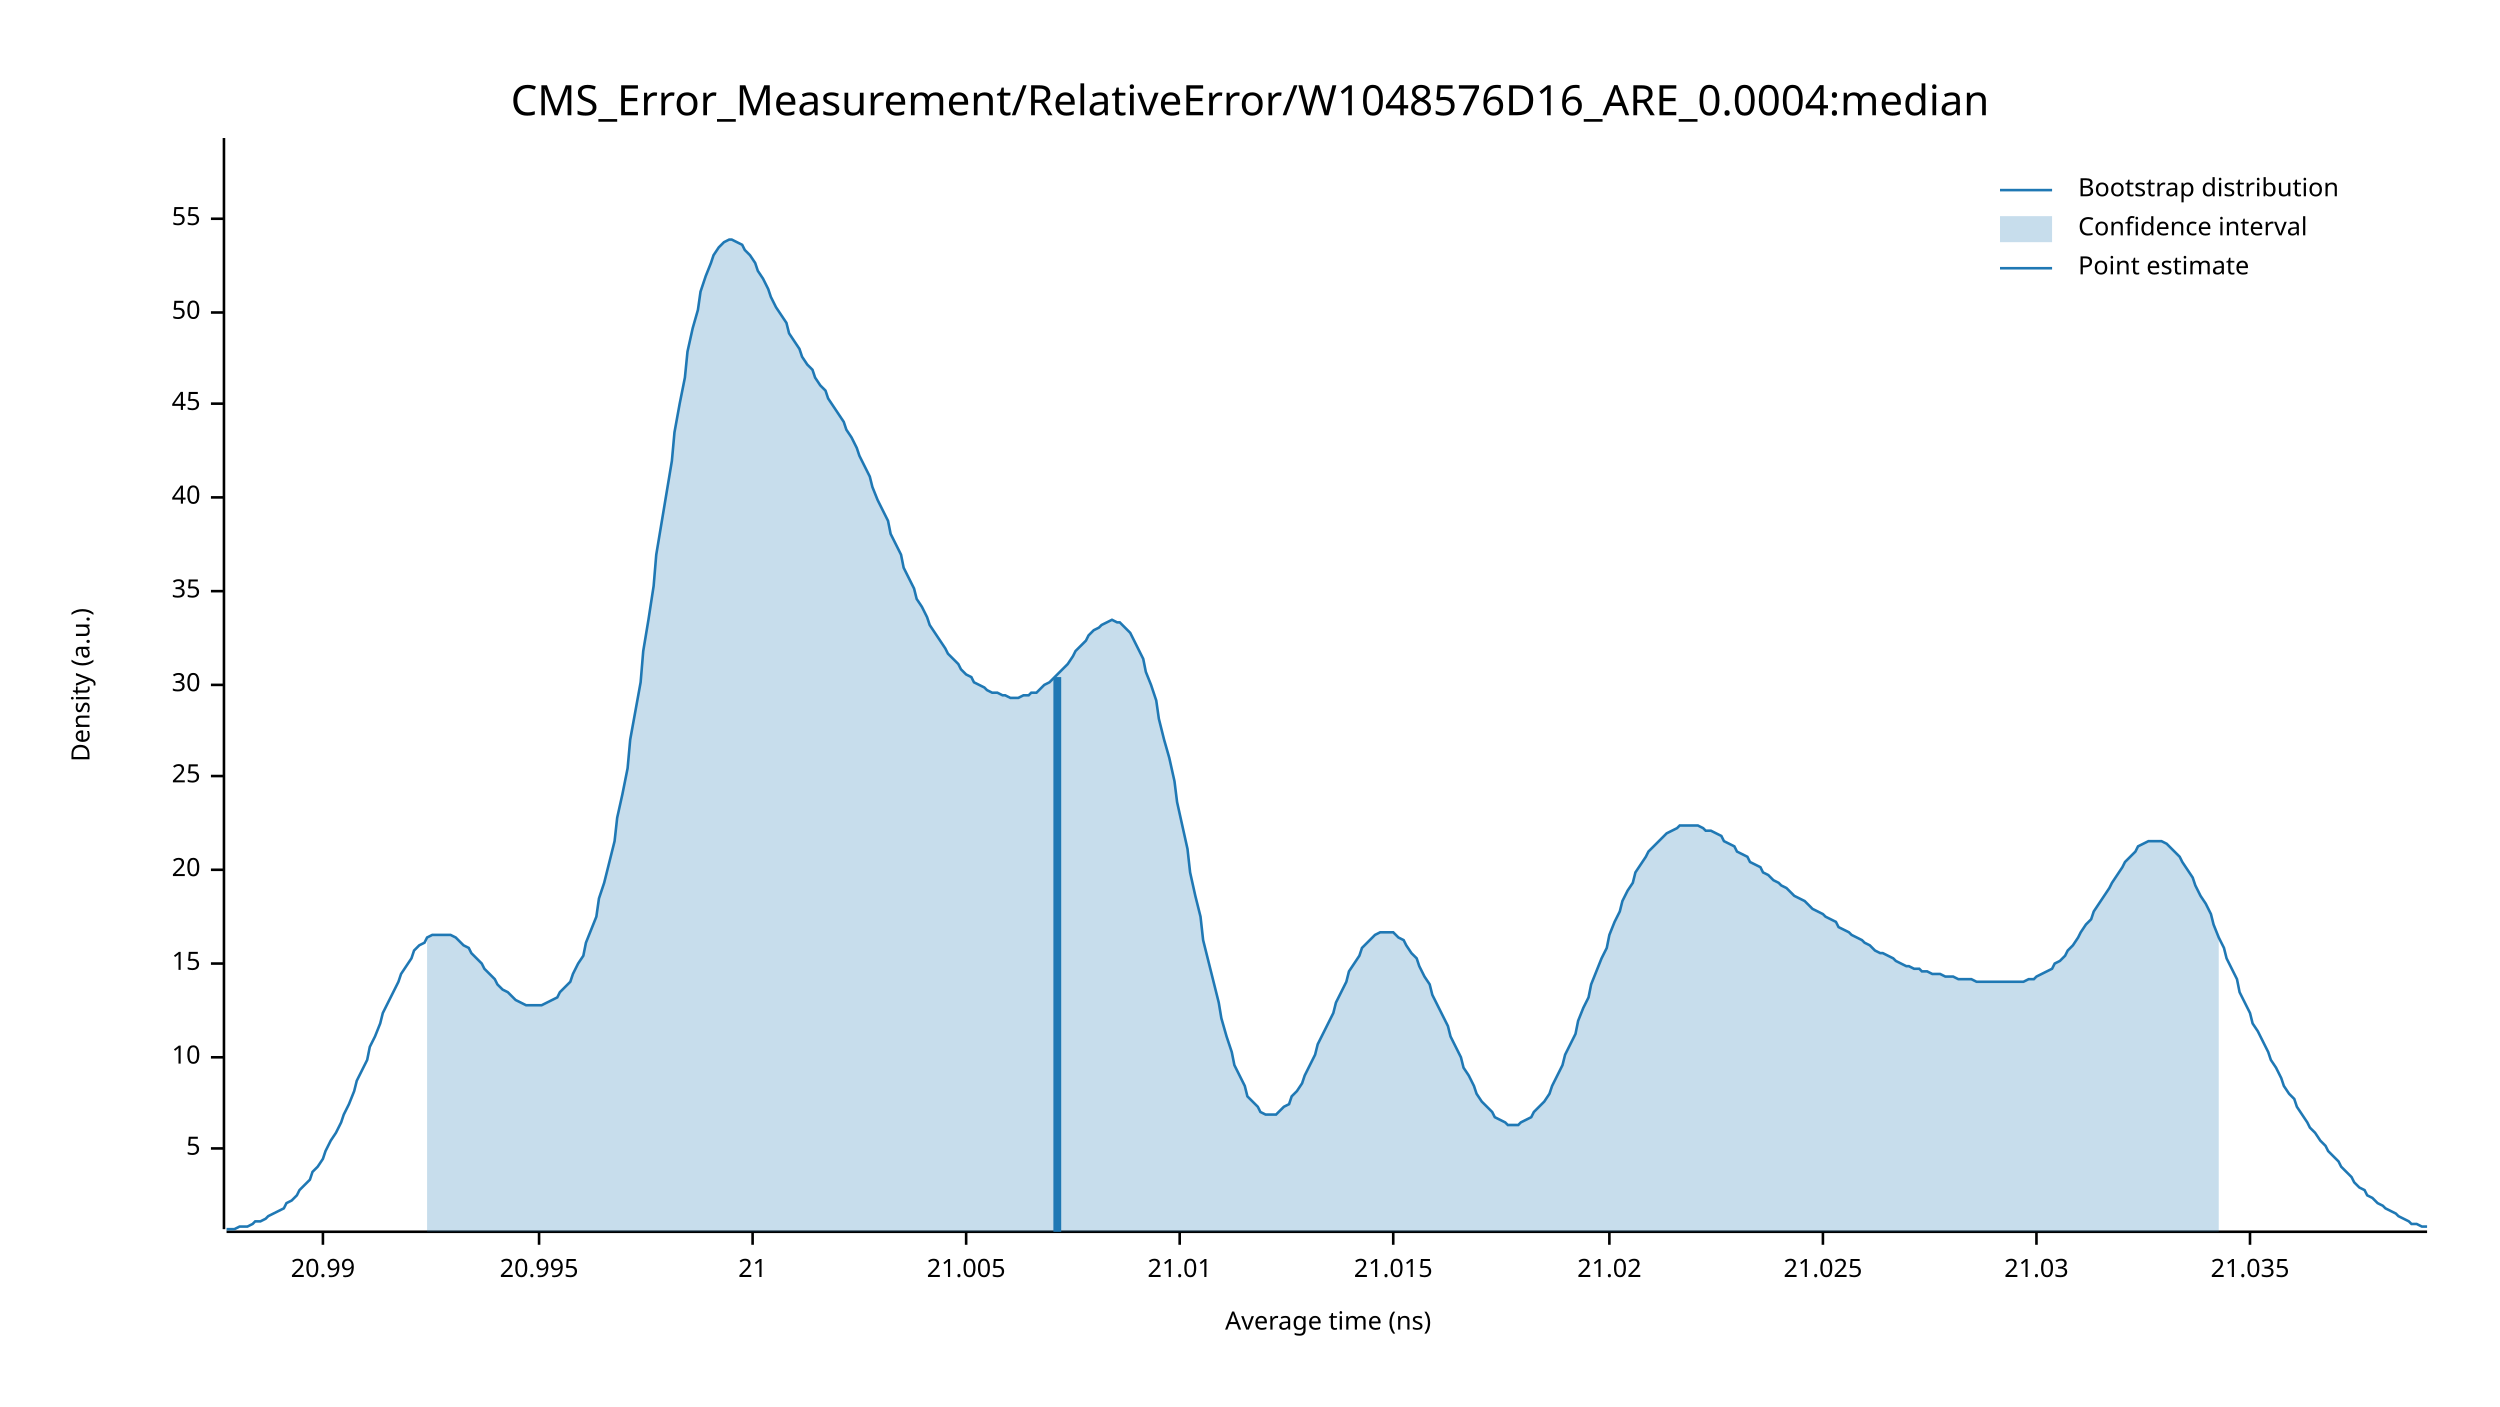
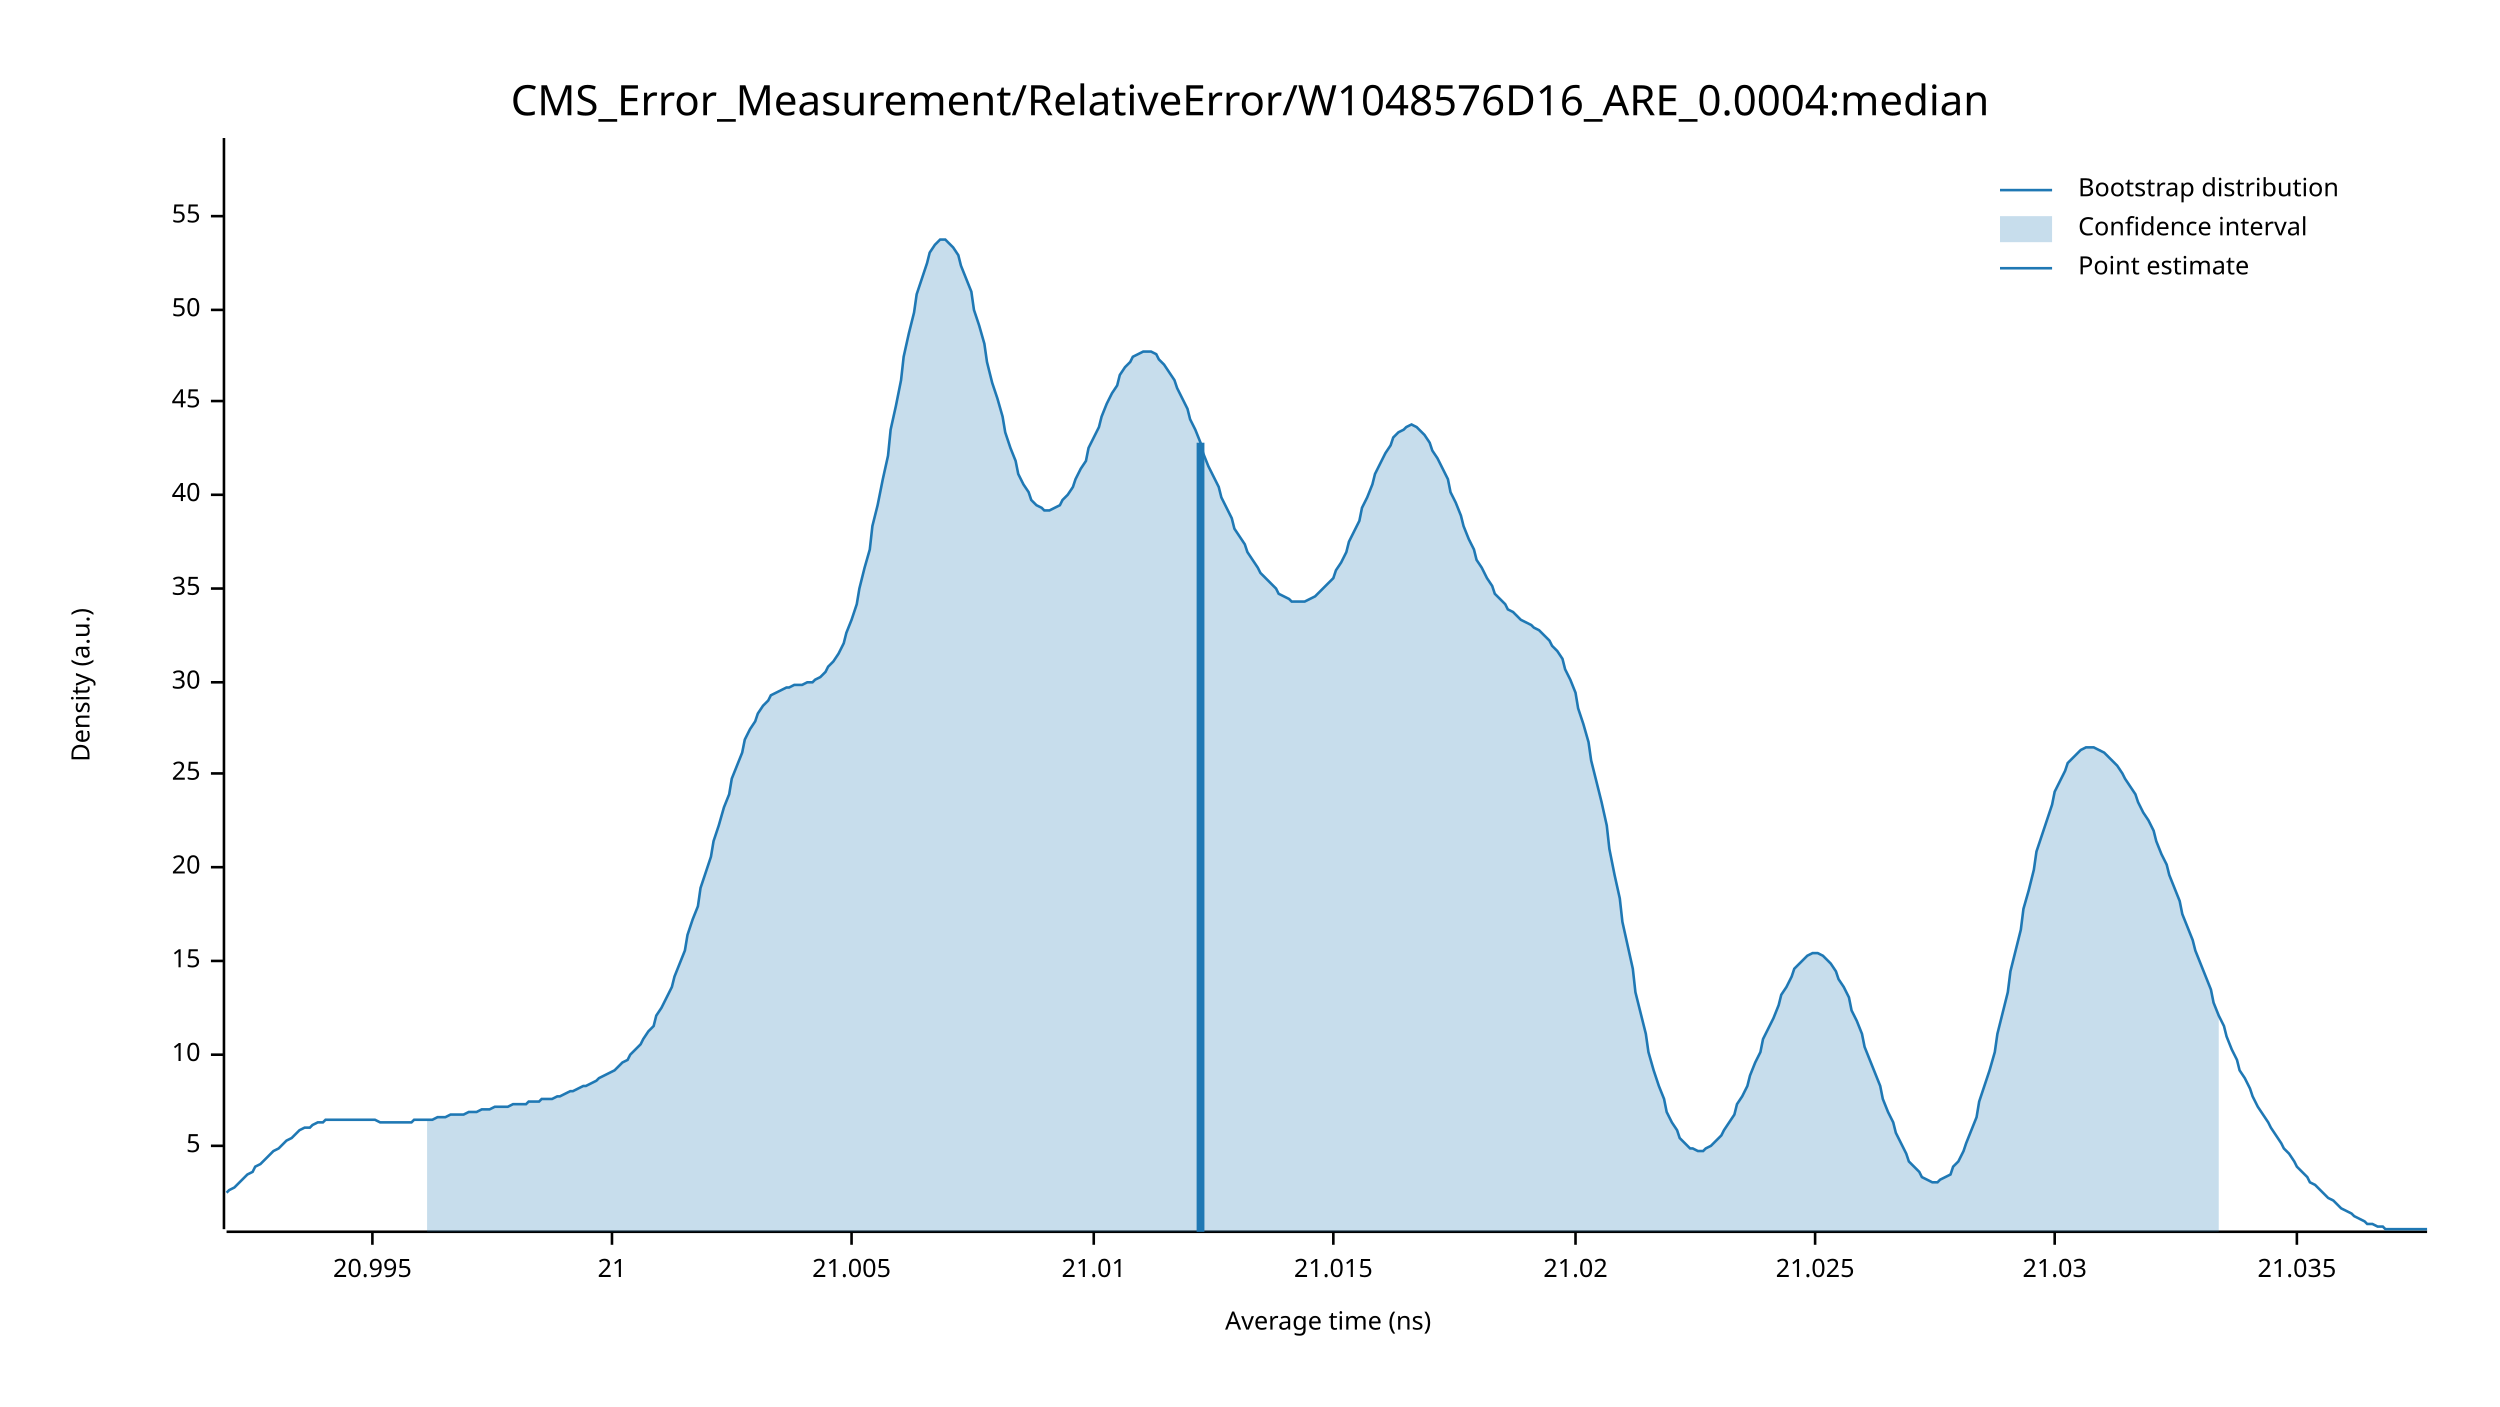
<svg xmlns="http://www.w3.org/2000/svg" width="960" height="540" viewBox="0 0 960 540">
  <text x="480" y="32" dy="0.76em" text-anchor="middle" font-family="sans-serif" font-size="16.129" opacity="1" fill="#000000">
CMS_Error_Measurement/RelativeError/W1048576D16_ARE_0.0004:median
</text>
  <text x="27" y="263" dy="0.76em" text-anchor="middle" font-family="sans-serif" font-size="9.677" opacity="1" fill="#000000" transform="rotate(270, 27, 263)">
Density (a.u.)
</text>
  <text x="510" y="513" dy="-0.5ex" text-anchor="middle" font-family="sans-serif" font-size="9.677" opacity="1" fill="#000000">
Average time (ns)
</text>
  <polyline fill="none" opacity="1" stroke="#000000" stroke-width="1" points="86,53 86,472 " />
-   <text x="77" y="441" dy="0.5ex" text-anchor="end" font-family="sans-serif" font-size="9.677" opacity="1" fill="#000000">
+   <text x="77" y="440" dy="0.5ex" text-anchor="end" font-family="sans-serif" font-size="9.677" opacity="1" fill="#000000">
5
</text>
-   <polyline fill="none" opacity="1" stroke="#000000" stroke-width="1" points="81,441 86,441 " />
-   <text x="77" y="406" dy="0.5ex" text-anchor="end" font-family="sans-serif" font-size="9.677" opacity="1" fill="#000000">
+   <polyline fill="none" opacity="1" stroke="#000000" stroke-width="1" points="81,440 86,440 " />
+   <text x="77" y="405" dy="0.5ex" text-anchor="end" font-family="sans-serif" font-size="9.677" opacity="1" fill="#000000">
10
</text>
-   <polyline fill="none" opacity="1" stroke="#000000" stroke-width="1" points="81,406 86,406 " />
-   <text x="77" y="370" dy="0.5ex" text-anchor="end" font-family="sans-serif" font-size="9.677" opacity="1" fill="#000000">
+   <polyline fill="none" opacity="1" stroke="#000000" stroke-width="1" points="81,405 86,405 " />
+   <text x="77" y="369" dy="0.5ex" text-anchor="end" font-family="sans-serif" font-size="9.677" opacity="1" fill="#000000">
15
</text>
-   <polyline fill="none" opacity="1" stroke="#000000" stroke-width="1" points="81,370 86,370 " />
-   <text x="77" y="334" dy="0.5ex" text-anchor="end" font-family="sans-serif" font-size="9.677" opacity="1" fill="#000000">
+   <polyline fill="none" opacity="1" stroke="#000000" stroke-width="1" points="81,369 86,369 " />
+   <text x="77" y="333" dy="0.5ex" text-anchor="end" font-family="sans-serif" font-size="9.677" opacity="1" fill="#000000">
20
</text>
-   <polyline fill="none" opacity="1" stroke="#000000" stroke-width="1" points="81,334 86,334 " />
-   <text x="77" y="298" dy="0.5ex" text-anchor="end" font-family="sans-serif" font-size="9.677" opacity="1" fill="#000000">
+   <polyline fill="none" opacity="1" stroke="#000000" stroke-width="1" points="81,333 86,333 " />
+   <text x="77" y="297" dy="0.5ex" text-anchor="end" font-family="sans-serif" font-size="9.677" opacity="1" fill="#000000">
25
</text>
-   <polyline fill="none" opacity="1" stroke="#000000" stroke-width="1" points="81,298 86,298 " />
-   <text x="77" y="263" dy="0.5ex" text-anchor="end" font-family="sans-serif" font-size="9.677" opacity="1" fill="#000000">
+   <polyline fill="none" opacity="1" stroke="#000000" stroke-width="1" points="81,297 86,297 " />
+   <text x="77" y="262" dy="0.5ex" text-anchor="end" font-family="sans-serif" font-size="9.677" opacity="1" fill="#000000">
30
</text>
-   <polyline fill="none" opacity="1" stroke="#000000" stroke-width="1" points="81,263 86,263 " />
-   <text x="77" y="227" dy="0.5ex" text-anchor="end" font-family="sans-serif" font-size="9.677" opacity="1" fill="#000000">
+   <polyline fill="none" opacity="1" stroke="#000000" stroke-width="1" points="81,262 86,262 " />
+   <text x="77" y="226" dy="0.5ex" text-anchor="end" font-family="sans-serif" font-size="9.677" opacity="1" fill="#000000">
35
</text>
-   <polyline fill="none" opacity="1" stroke="#000000" stroke-width="1" points="81,227 86,227 " />
-   <text x="77" y="191" dy="0.5ex" text-anchor="end" font-family="sans-serif" font-size="9.677" opacity="1" fill="#000000">
+   <polyline fill="none" opacity="1" stroke="#000000" stroke-width="1" points="81,226 86,226 " />
+   <text x="77" y="190" dy="0.5ex" text-anchor="end" font-family="sans-serif" font-size="9.677" opacity="1" fill="#000000">
40
</text>
-   <polyline fill="none" opacity="1" stroke="#000000" stroke-width="1" points="81,191 86,191 " />
-   <text x="77" y="155" dy="0.5ex" text-anchor="end" font-family="sans-serif" font-size="9.677" opacity="1" fill="#000000">
+   <polyline fill="none" opacity="1" stroke="#000000" stroke-width="1" points="81,190 86,190 " />
+   <text x="77" y="154" dy="0.5ex" text-anchor="end" font-family="sans-serif" font-size="9.677" opacity="1" fill="#000000">
45
</text>
-   <polyline fill="none" opacity="1" stroke="#000000" stroke-width="1" points="81,155 86,155 " />
-   <text x="77" y="120" dy="0.5ex" text-anchor="end" font-family="sans-serif" font-size="9.677" opacity="1" fill="#000000">
+   <polyline fill="none" opacity="1" stroke="#000000" stroke-width="1" points="81,154 86,154 " />
+   <text x="77" y="119" dy="0.5ex" text-anchor="end" font-family="sans-serif" font-size="9.677" opacity="1" fill="#000000">
50
</text>
-   <polyline fill="none" opacity="1" stroke="#000000" stroke-width="1" points="81,120 86,120 " />
-   <text x="77" y="84" dy="0.5ex" text-anchor="end" font-family="sans-serif" font-size="9.677" opacity="1" fill="#000000">
+   <polyline fill="none" opacity="1" stroke="#000000" stroke-width="1" points="81,119 86,119 " />
+   <text x="77" y="83" dy="0.5ex" text-anchor="end" font-family="sans-serif" font-size="9.677" opacity="1" fill="#000000">
55
</text>
-   <polyline fill="none" opacity="1" stroke="#000000" stroke-width="1" points="81,84 86,84 " />
+   <polyline fill="none" opacity="1" stroke="#000000" stroke-width="1" points="81,83 86,83 " />
  <polyline fill="none" opacity="1" stroke="#000000" stroke-width="1" points="87,473 932,473 " />
-   <text x="124" y="483" dy="0.76em" text-anchor="middle" font-family="sans-serif" font-size="9.677" opacity="1" fill="#000000">
- 20.99
- </text>
-   <polyline fill="none" opacity="1" stroke="#000000" stroke-width="1" points="124,473 124,478 " />
-   <text x="207" y="483" dy="0.76em" text-anchor="middle" font-family="sans-serif" font-size="9.677" opacity="1" fill="#000000">
+   <text x="143" y="483" dy="0.76em" text-anchor="middle" font-family="sans-serif" font-size="9.677" opacity="1" fill="#000000">
20.995
</text>
-   <polyline fill="none" opacity="1" stroke="#000000" stroke-width="1" points="207,473 207,478 " />
-   <text x="289" y="483" dy="0.76em" text-anchor="middle" font-family="sans-serif" font-size="9.677" opacity="1" fill="#000000">
+   <polyline fill="none" opacity="1" stroke="#000000" stroke-width="1" points="143,473 143,478 " />
+   <text x="235" y="483" dy="0.76em" text-anchor="middle" font-family="sans-serif" font-size="9.677" opacity="1" fill="#000000">
21
</text>
-   <polyline fill="none" opacity="1" stroke="#000000" stroke-width="1" points="289,473 289,478 " />
-   <text x="371" y="483" dy="0.76em" text-anchor="middle" font-family="sans-serif" font-size="9.677" opacity="1" fill="#000000">
+   <polyline fill="none" opacity="1" stroke="#000000" stroke-width="1" points="235,473 235,478 " />
+   <text x="327" y="483" dy="0.76em" text-anchor="middle" font-family="sans-serif" font-size="9.677" opacity="1" fill="#000000">
21.005
</text>
-   <polyline fill="none" opacity="1" stroke="#000000" stroke-width="1" points="371,473 371,478 " />
-   <text x="453" y="483" dy="0.76em" text-anchor="middle" font-family="sans-serif" font-size="9.677" opacity="1" fill="#000000">
+   <polyline fill="none" opacity="1" stroke="#000000" stroke-width="1" points="327,473 327,478 " />
+   <text x="420" y="483" dy="0.76em" text-anchor="middle" font-family="sans-serif" font-size="9.677" opacity="1" fill="#000000">
21.01
</text>
-   <polyline fill="none" opacity="1" stroke="#000000" stroke-width="1" points="453,473 453,478 " />
-   <text x="535" y="483" dy="0.76em" text-anchor="middle" font-family="sans-serif" font-size="9.677" opacity="1" fill="#000000">
+   <polyline fill="none" opacity="1" stroke="#000000" stroke-width="1" points="420,473 420,478 " />
+   <text x="512" y="483" dy="0.76em" text-anchor="middle" font-family="sans-serif" font-size="9.677" opacity="1" fill="#000000">
21.015
</text>
-   <polyline fill="none" opacity="1" stroke="#000000" stroke-width="1" points="535,473 535,478 " />
-   <text x="618" y="483" dy="0.76em" text-anchor="middle" font-family="sans-serif" font-size="9.677" opacity="1" fill="#000000">
+   <polyline fill="none" opacity="1" stroke="#000000" stroke-width="1" points="512,473 512,478 " />
+   <text x="605" y="483" dy="0.76em" text-anchor="middle" font-family="sans-serif" font-size="9.677" opacity="1" fill="#000000">
21.02
</text>
-   <polyline fill="none" opacity="1" stroke="#000000" stroke-width="1" points="618,473 618,478 " />
-   <text x="700" y="483" dy="0.76em" text-anchor="middle" font-family="sans-serif" font-size="9.677" opacity="1" fill="#000000">
+   <polyline fill="none" opacity="1" stroke="#000000" stroke-width="1" points="605,473 605,478 " />
+   <text x="697" y="483" dy="0.76em" text-anchor="middle" font-family="sans-serif" font-size="9.677" opacity="1" fill="#000000">
21.025
</text>
-   <polyline fill="none" opacity="1" stroke="#000000" stroke-width="1" points="700,473 700,478 " />
-   <text x="782" y="483" dy="0.76em" text-anchor="middle" font-family="sans-serif" font-size="9.677" opacity="1" fill="#000000">
+   <polyline fill="none" opacity="1" stroke="#000000" stroke-width="1" points="697,473 697,478 " />
+   <text x="789" y="483" dy="0.76em" text-anchor="middle" font-family="sans-serif" font-size="9.677" opacity="1" fill="#000000">
21.03
</text>
-   <polyline fill="none" opacity="1" stroke="#000000" stroke-width="1" points="782,473 782,478 " />
-   <text x="864" y="483" dy="0.76em" text-anchor="middle" font-family="sans-serif" font-size="9.677" opacity="1" fill="#000000">
+   <polyline fill="none" opacity="1" stroke="#000000" stroke-width="1" points="789,473 789,478 " />
+   <text x="882" y="483" dy="0.76em" text-anchor="middle" font-family="sans-serif" font-size="9.677" opacity="1" fill="#000000">
21.035
</text>
-   <polyline fill="none" opacity="1" stroke="#000000" stroke-width="1" points="864,473 864,478 " />
-   <polyline fill="none" opacity="1" stroke="#1F78B4" stroke-width="1" points="87,472 88,472 90,472 92,471 93,471 95,471 97,470 98,469 100,469 102,468 103,467 105,466 107,465 109,464 110,462 112,461 114,459 115,457 117,455 119,453 120,450 122,448 124,445 125,442 127,438 129,435 131,431 132,428 134,424 136,419 137,415 139,411 141,407 142,402 144,398 146,393 147,389 149,385 151,381 153,377 154,374 156,371 158,368 159,365 161,363 163,362 164,360 166,359 168,359 169,359 171,359 173,359 175,360 176,361 178,363 180,364 181,366 183,368 185,370 186,372 188,374 190,376 191,378 193,380 195,381 197,383 198,384 200,385 202,386 203,386 205,386 207,386 208,386 210,385 212,384 214,383 215,381 217,379 219,377 220,374 222,370 224,367 225,362 227,357 229,352 230,345 232,339 234,331 236,323 237,314 239,305 241,295 242,284 244,273 246,262 247,250 249,238 251,225 252,213 254,201 256,189 258,177 259,166 261,155 263,145 264,135 266,126 268,119 269,112 271,106 273,101 274,98 276,95 278,93 280,92 281,92 283,93 285,94 286,96 288,98 290,101 291,104 293,107 295,111 296,114 298,118 300,121 302,124 303,128 305,131 307,134 308,137 310,140 312,142 313,145 315,148 317,150 318,153 320,156 322,159 324,162 325,165 327,168 329,172 330,175 332,179 334,183 335,187 337,192 339,196 341,200 342,205 344,209 346,213 347,218 349,222 351,226 352,230 354,233 356,237 357,240 359,243 361,246 363,249 364,251 366,253 368,255 369,257 371,259 373,260 374,262 376,263 378,264 379,265 381,266 383,266 385,267 386,267 388,268 390,268 391,268 393,267 395,267 396,266 398,266 400,264 401,263 403,262 405,260 407,258 408,257 410,255 412,252 413,250 415,248 417,246 418,244 420,242 422,241 423,240 425,239 427,238 429,239 430,239 432,241 434,243 435,245 437,249 439,253 440,258 442,263 444,269 445,276 447,284 449,291 451,300 452,308 454,317 456,326 457,335 459,344 461,352 462,361 464,369 466,377 468,385 469,391 471,398 473,404 474,409 476,413 478,417 479,421 481,423 483,425 484,427 486,428 488,428 490,428 491,427 493,425 495,424 496,421 498,419 500,416 501,413 503,409 505,405 506,401 508,397 510,393 512,389 513,385 515,381 517,377 518,373 520,370 522,367 523,364 525,362 527,360 528,359 530,358 532,358 534,358 535,358 537,360 539,361 540,363 542,366 544,368 545,371 547,375 549,378 550,382 552,386 554,390 556,394 557,398 559,402 561,406 562,410 564,413 566,417 567,420 569,423 571,425 573,427 574,429 576,430 578,431 579,432 581,432 583,432 584,431 586,430 588,429 589,427 591,425 593,423 595,420 596,417 598,413 600,409 601,405 603,401 605,397 606,392 608,387 610,383 611,378 613,373 615,368 617,364 618,359 620,354 622,350 623,346 625,342 627,339 628,335 630,332 632,329 633,327 635,325 637,323 639,321 640,320 642,319 644,318 645,317 647,317 649,317 650,317 652,317 654,318 655,319 657,319 659,320 661,321 662,323 664,324 666,325 667,327 669,328 671,329 672,331 674,332 676,333 677,335 679,336 681,338 683,339 684,340 686,341 688,343 689,344 691,345 693,346 694,347 696,349 698,350 700,351 701,352 703,353 705,354 706,356 708,357 710,358 711,359 713,360 715,361 716,362 718,363 720,365 722,366 723,366 725,367 727,368 728,369 730,370 732,371 733,371 735,372 737,372 738,373 740,373 742,374 744,374 745,374 747,375 749,375 750,375 752,376 754,376 755,376 757,376 759,377 760,377 762,377 764,377 766,377 767,377 769,377 771,377 772,377 774,377 776,377 777,377 779,376 781,376 782,375 784,374 786,373 788,372 789,370 791,369 793,367 794,365 796,363 798,360 799,358 801,355 803,353 804,350 806,347 808,344 810,341 811,339 813,336 815,333 816,331 818,329 820,327 821,325 823,324 825,323 827,323 828,323 830,323 832,324 833,325 835,327 837,329 838,331 840,334 842,337 843,340 845,344 847,347 849,351 850,355 852,360 854,364 855,368 857,372 859,376 860,381 862,385 864,389 865,393 867,396 869,400 871,404 872,407 874,410 876,414 877,417 879,420 881,422 882,425 884,428 886,431 887,433 889,435 891,438 893,440 894,442 896,444 898,446 899,448 901,450 903,452 904,454 906,456 908,457 909,459 911,460 913,462 915,463 916,464 918,465 920,466 921,467 923,468 925,469 926,470 928,470 930,471 932,471 " />
-   <polygon opacity="0.25" fill="#1F78B4" points="164,360 166,359 168,359 169,359 171,359 173,359 175,360 176,361 178,363 180,364 181,366 183,368 185,370 186,372 188,374 190,376 191,378 193,380 195,381 197,383 198,384 200,385 202,386 203,386 205,386 207,386 208,386 210,385 212,384 214,383 215,381 217,379 219,377 220,374 222,370 224,367 225,362 227,357 229,352 230,345 232,339 234,331 236,323 237,314 239,305 241,295 242,284 244,273 246,262 247,250 249,238 251,225 252,213 254,201 256,189 258,177 259,166 261,155 263,145 264,135 266,126 268,119 269,112 271,106 273,101 274,98 276,95 278,93 280,92 281,92 283,93 285,94 286,96 288,98 290,101 291,104 293,107 295,111 296,114 298,118 300,121 302,124 303,128 305,131 307,134 308,137 310,140 312,142 313,145 315,148 317,150 318,153 320,156 322,159 324,162 325,165 327,168 329,172 330,175 332,179 334,183 335,187 337,192 339,196 341,200 342,205 344,209 346,213 347,218 349,222 351,226 352,230 354,233 356,237 357,240 359,243 361,246 363,249 364,251 366,253 368,255 369,257 371,259 373,260 374,262 376,263 378,264 379,265 381,266 383,266 385,267 386,267 388,268 390,268 391,268 393,267 395,267 396,266 398,266 400,264 401,263 403,262 405,260 407,258 408,257 410,255 412,252 413,250 415,248 417,246 418,244 420,242 422,241 423,240 425,239 427,238 429,239 430,239 432,241 434,243 435,245 437,249 439,253 440,258 442,263 444,269 445,276 447,284 449,291 451,300 452,308 454,317 456,326 457,335 459,344 461,352 462,361 464,369 466,377 468,385 469,391 471,398 473,404 474,409 476,413 478,417 479,421 481,423 483,425 484,427 486,428 488,428 490,428 491,427 493,425 495,424 496,421 498,419 500,416 501,413 503,409 505,405 506,401 508,397 510,393 512,389 513,385 515,381 517,377 518,373 520,370 522,367 523,364 525,362 527,360 528,359 530,358 532,358 534,358 535,358 537,360 539,361 540,363 542,366 544,368 545,371 547,375 549,378 550,382 552,386 554,390 556,394 557,398 559,402 561,406 562,410 564,413 566,417 567,420 569,423 571,425 573,427 574,429 576,430 578,431 579,432 581,432 583,432 584,431 586,430 588,429 589,427 591,425 593,423 595,420 596,417 598,413 600,409 601,405 603,401 605,397 606,392 608,387 610,383 611,378 613,373 615,368 617,364 618,359 620,354 622,350 623,346 625,342 627,339 628,335 630,332 632,329 633,327 635,325 637,323 639,321 640,320 642,319 644,318 645,317 647,317 649,317 650,317 652,317 654,318 655,319 657,319 659,320 661,321 662,323 664,324 666,325 667,327 669,328 671,329 672,331 674,332 676,333 677,335 679,336 681,338 683,339 684,340 686,341 688,343 689,344 691,345 693,346 694,347 696,349 698,350 700,351 701,352 703,353 705,354 706,356 708,357 710,358 711,359 713,360 715,361 716,362 718,363 720,365 722,366 723,366 725,367 727,368 728,369 730,370 732,371 733,371 735,372 737,372 738,373 740,373 742,374 744,374 745,374 747,375 749,375 750,375 752,376 754,376 755,376 757,376 759,377 760,377 762,377 764,377 766,377 767,377 769,377 771,377 772,377 774,377 776,377 777,377 779,376 781,376 782,375 784,374 786,373 788,372 789,370 791,369 793,367 794,365 796,363 798,360 799,358 801,355 803,353 804,350 806,347 808,344 810,341 811,339 813,336 815,333 816,331 818,329 820,327 821,325 823,324 825,323 827,323 828,323 830,323 832,324 833,325 835,327 837,329 838,331 840,334 842,337 843,340 845,344 847,347 849,351 850,355 852,360 852,473 164,473 " />
-   <polyline fill="none" opacity="1" stroke="#1F78B4" stroke-width="3" points="406,473 406,260 " />
+   <polyline fill="none" opacity="1" stroke="#000000" stroke-width="1" points="882,473 882,478 " />
+   <polyline fill="none" opacity="1" stroke="#1F78B4" stroke-width="1" points="87,458 88,457 90,456 92,454 93,453 95,451 97,450 98,448 100,447 102,445 103,444 105,442 107,441 109,439 110,438 112,437 114,435 115,434 117,433 119,433 120,432 122,431 124,431 125,430 127,430 129,430 131,430 132,430 134,430 136,430 137,430 139,430 141,430 142,430 144,430 146,431 147,431 149,431 151,431 153,431 154,431 156,431 158,431 159,430 161,430 163,430 164,430 166,430 168,429 169,429 171,429 173,428 175,428 176,428 178,428 180,427 181,427 183,427 185,426 186,426 188,426 190,425 191,425 193,425 195,425 197,424 198,424 200,424 202,424 203,423 205,423 207,423 208,422 210,422 212,422 214,421 215,421 217,420 219,419 220,419 222,418 224,417 225,417 227,416 229,415 230,414 232,413 234,412 236,411 237,410 239,408 241,407 242,405 244,403 246,401 247,399 249,396 251,394 252,390 254,387 256,383 258,379 259,375 261,370 263,365 264,359 266,353 268,348 269,341 271,335 273,329 274,323 276,317 278,310 280,305 281,299 283,294 285,289 286,284 288,280 290,277 291,274 293,271 295,269 296,267 298,266 300,265 302,264 303,264 305,263 307,263 308,263 310,262 312,262 313,261 315,260 317,258 318,256 320,254 322,251 324,247 325,243 327,238 329,232 330,226 332,218 334,211 335,202 337,194 339,184 341,175 342,165 344,156 346,146 347,137 349,128 351,120 352,113 354,107 356,101 357,97 359,94 361,92 363,92 364,93 366,95 368,98 369,102 371,107 373,112 374,119 376,125 378,132 379,139 381,147 383,153 385,160 386,166 388,172 390,177 391,182 393,186 395,189 396,192 398,194 400,195 401,196 403,196 405,195 407,194 408,192 410,190 412,187 413,184 415,180 417,177 418,172 420,168 422,164 423,160 425,155 427,151 429,148 430,144 432,141 434,139 435,137 437,136 439,135 440,135 442,135 444,136 445,138 447,140 449,143 451,146 452,149 454,153 456,157 457,161 459,165 461,170 462,174 464,179 466,183 468,187 469,191 471,195 473,199 474,203 476,206 478,209 479,212 481,215 483,218 484,220 486,222 488,224 490,226 491,228 493,229 495,230 496,231 498,231 500,231 501,231 503,230 505,229 506,228 508,226 510,224 512,222 513,219 515,216 517,212 518,208 520,204 522,200 523,195 525,191 527,186 528,182 530,178 532,174 534,171 535,168 537,166 539,165 540,164 542,163 544,164 545,165 547,167 549,170 550,173 552,176 554,180 556,184 557,189 559,193 561,198 562,202 564,207 566,211 567,215 569,218 571,222 573,225 574,228 576,230 578,232 579,234 581,235 583,237 584,238 586,239 588,240 589,241 591,242 593,244 595,246 596,248 598,250 600,253 601,257 603,261 605,266 606,272 608,278 610,285 611,292 613,300 615,308 617,317 618,326 620,336 622,345 623,354 625,363 627,372 628,381 630,389 632,397 633,404 635,411 637,417 639,422 640,427 642,431 644,434 645,437 647,439 649,441 650,441 652,442 654,442 655,441 657,440 659,438 661,436 662,434 664,431 666,428 667,424 669,421 671,417 672,413 674,408 676,404 677,399 679,395 681,391 683,386 684,382 686,379 688,375 689,372 691,370 693,368 694,367 696,366 698,366 700,367 701,368 703,370 705,373 706,376 708,379 710,383 711,388 713,392 715,397 716,402 718,407 720,412 722,417 723,422 725,427 727,431 728,435 730,439 732,443 733,446 735,448 737,450 738,452 740,453 742,454 744,454 745,453 747,452 749,451 750,448 752,446 754,442 755,439 757,434 759,429 760,423 762,417 764,411 766,404 767,397 769,389 771,381 772,373 774,365 776,357 777,349 779,342 781,334 782,327 784,321 786,315 788,309 789,304 791,300 793,296 794,293 796,291 798,289 799,288 801,287 803,287 804,287 806,288 808,289 810,291 811,292 813,294 815,297 816,299 818,302 820,305 821,308 823,312 825,315 827,319 828,323 830,328 832,332 833,336 835,341 837,346 838,351 840,356 842,361 843,365 845,370 847,375 849,380 850,385 852,390 854,394 855,398 857,403 859,407 860,411 862,414 864,418 865,421 867,425 869,428 871,431 872,433 874,436 876,439 877,441 879,443 881,446 882,448 884,450 886,452 887,454 889,455 891,457 893,459 894,460 896,461 898,463 899,464 901,465 903,466 904,467 906,468 908,469 909,470 911,470 913,471 915,471 916,472 918,472 920,472 921,472 923,472 925,472 926,472 928,472 930,472 932,472 " />
+   <polygon opacity="0.25" fill="#1F78B4" points="164,430 166,430 168,429 169,429 171,429 173,428 175,428 176,428 178,428 180,427 181,427 183,427 185,426 186,426 188,426 190,425 191,425 193,425 195,425 197,424 198,424 200,424 202,424 203,423 205,423 207,423 208,422 210,422 212,422 214,421 215,421 217,420 219,419 220,419 222,418 224,417 225,417 227,416 229,415 230,414 232,413 234,412 236,411 237,410 239,408 241,407 242,405 244,403 246,401 247,399 249,396 251,394 252,390 254,387 256,383 258,379 259,375 261,370 263,365 264,359 266,353 268,348 269,341 271,335 273,329 274,323 276,317 278,310 280,305 281,299 283,294 285,289 286,284 288,280 290,277 291,274 293,271 295,269 296,267 298,266 300,265 302,264 303,264 305,263 307,263 308,263 310,262 312,262 313,261 315,260 317,258 318,256 320,254 322,251 324,247 325,243 327,238 329,232 330,226 332,218 334,211 335,202 337,194 339,184 341,175 342,165 344,156 346,146 347,137 349,128 351,120 352,113 354,107 356,101 357,97 359,94 361,92 363,92 364,93 366,95 368,98 369,102 371,107 373,112 374,119 376,125 378,132 379,139 381,147 383,153 385,160 386,166 388,172 390,177 391,182 393,186 395,189 396,192 398,194 400,195 401,196 403,196 405,195 407,194 408,192 410,190 412,187 413,184 415,180 417,177 418,172 420,168 422,164 423,160 425,155 427,151 429,148 430,144 432,141 434,139 435,137 437,136 439,135 440,135 442,135 444,136 445,138 447,140 449,143 451,146 452,149 454,153 456,157 457,161 459,165 461,170 462,174 464,179 466,183 468,187 469,191 471,195 473,199 474,203 476,206 478,209 479,212 481,215 483,218 484,220 486,222 488,224 490,226 491,228 493,229 495,230 496,231 498,231 500,231 501,231 503,230 505,229 506,228 508,226 510,224 512,222 513,219 515,216 517,212 518,208 520,204 522,200 523,195 525,191 527,186 528,182 530,178 532,174 534,171 535,168 537,166 539,165 540,164 542,163 544,164 545,165 547,167 549,170 550,173 552,176 554,180 556,184 557,189 559,193 561,198 562,202 564,207 566,211 567,215 569,218 571,222 573,225 574,228 576,230 578,232 579,234 581,235 583,237 584,238 586,239 588,240 589,241 591,242 593,244 595,246 596,248 598,250 600,253 601,257 603,261 605,266 606,272 608,278 610,285 611,292 613,300 615,308 617,317 618,326 620,336 622,345 623,354 625,363 627,372 628,381 630,389 632,397 633,404 635,411 637,417 639,422 640,427 642,431 644,434 645,437 647,439 649,441 650,441 652,442 654,442 655,441 657,440 659,438 661,436 662,434 664,431 666,428 667,424 669,421 671,417 672,413 674,408 676,404 677,399 679,395 681,391 683,386 684,382 686,379 688,375 689,372 691,370 693,368 694,367 696,366 698,366 700,367 701,368 703,370 705,373 706,376 708,379 710,383 711,388 713,392 715,397 716,402 718,407 720,412 722,417 723,422 725,427 727,431 728,435 730,439 732,443 733,446 735,448 737,450 738,452 740,453 742,454 744,454 745,453 747,452 749,451 750,448 752,446 754,442 755,439 757,434 759,429 760,423 762,417 764,411 766,404 767,397 769,389 771,381 772,373 774,365 776,357 777,349 779,342 781,334 782,327 784,321 786,315 788,309 789,304 791,300 793,296 794,293 796,291 798,289 799,288 801,287 803,287 804,287 806,288 808,289 810,291 811,292 813,294 815,297 816,299 818,302 820,305 821,308 823,312 825,315 827,319 828,323 830,328 832,332 833,336 835,341 837,346 838,351 840,356 842,361 843,365 845,370 847,375 849,380 850,385 852,390 852,473 164,473 " />
+   <polyline fill="none" opacity="1" stroke="#1F78B4" stroke-width="3" points="461,473 461,170 " />
  <text x="798" y="68" dy="0.76em" text-anchor="start" font-family="sans-serif" font-size="9.677" opacity="1" fill="#000000">
Bootstrap distribution
</text>
  <text x="798" y="83" dy="0.76em" text-anchor="start" font-family="sans-serif" font-size="9.677" opacity="1" fill="#000000">
Confidence interval
</text>
  <text x="798" y="98" dy="0.76em" text-anchor="start" font-family="sans-serif" font-size="9.677" opacity="1" fill="#000000">
Point estimate
</text>
  <polyline fill="none" opacity="1" stroke="#1F78B4" stroke-width="1" points="768,73 788,73 " />
  <rect x="768" y="83" width="20" height="10" opacity="0.25" fill="#1F78B4" stroke="none" />
  <polyline fill="none" opacity="1" stroke="#1F78B4" stroke-width="1" points="768,103 788,103 " />
</svg>
